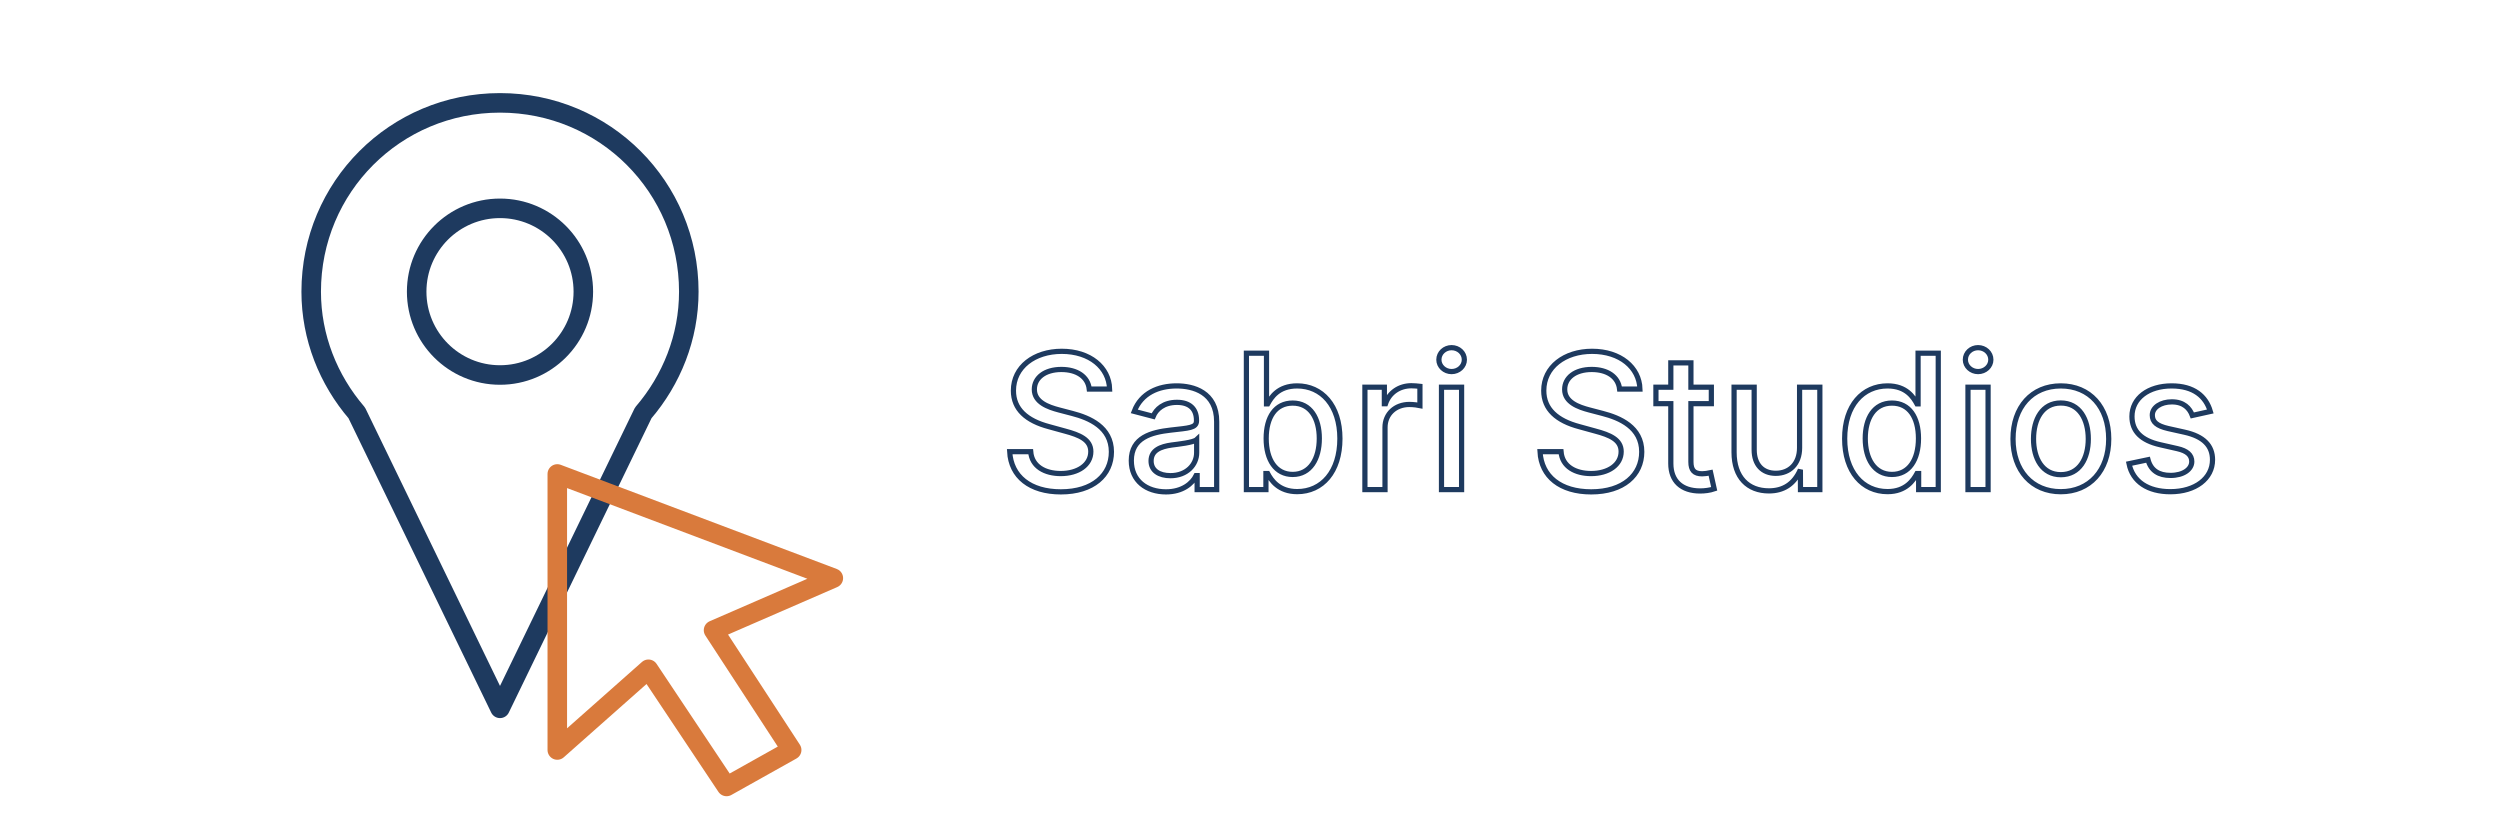
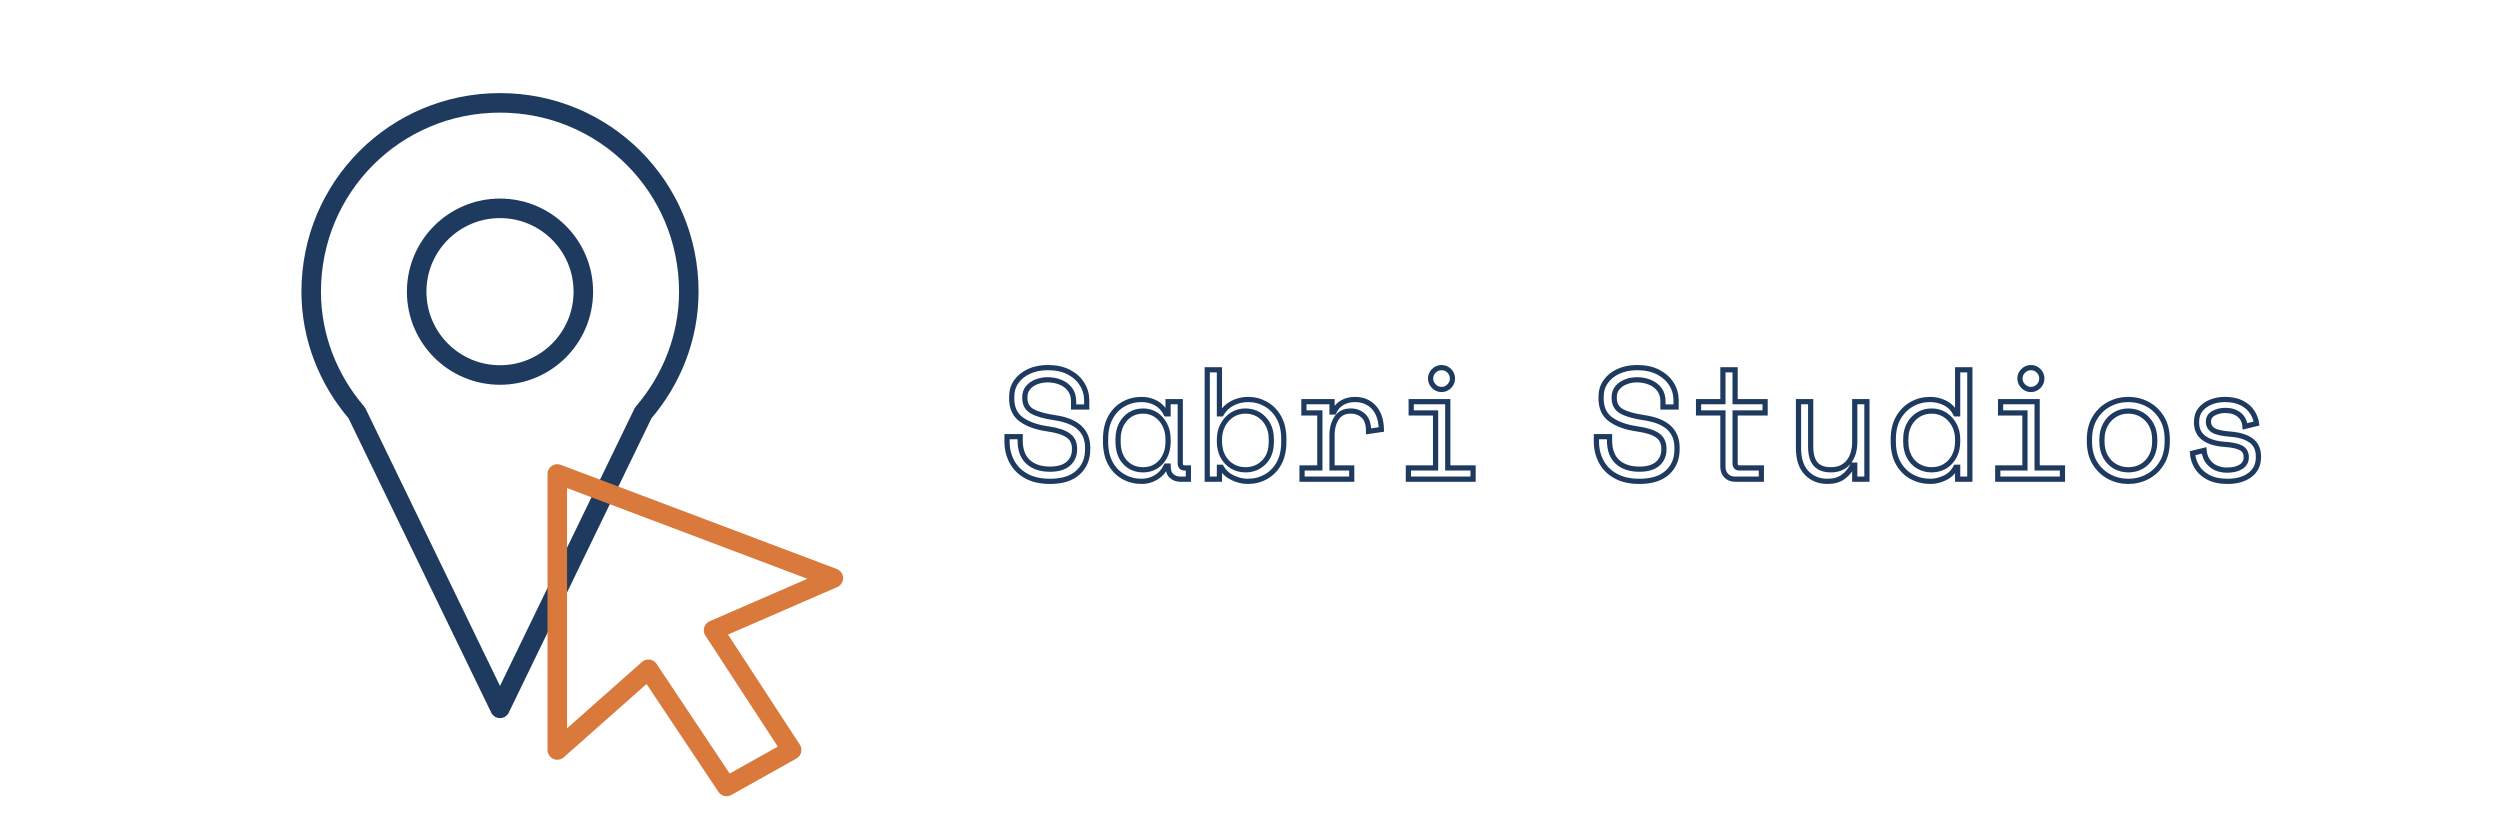
<svg xmlns="http://www.w3.org/2000/svg" viewBox="0 0 480 160" fill="none" role="img" aria-label="Sabri Studios - Logotipo Horizontal Outline">
  <g id="Logotype_Outline" transform="translate(32, 16)">
    <g transform="translate(0, 0) scale(0.25)">
      <path stroke="#1E3A5F" stroke-width="15" stroke-linecap="round" stroke-linejoin="round" fill="none" d="M256,15 C175.6,15 111,79.6 111,160 c0,35.1 13.2,67.7 35,93.1 L256,480 l110-226.9 c21.8-25.4 35-58 35-93.1 C401,79.6 336.4,15 256,15 z" />
      <circle stroke="#1E3A5F" stroke-width="15" cx="256" cy="160" r="64" fill="none" />
      <path stroke="#D97A3C" stroke-width="15" stroke-linecap="round" stroke-linejoin="round" fill="none" d="M300,300 L512,380 L420,420 L480,512 L430,540 L370,450 L300,512 Z" />
    </g>
-     <text x="160" y="78" font-family="Inter, 'Space Grotesk', sans-serif" font-size="36" font-weight="500" fill="none" stroke="#1E3A5F" stroke-width="1" letter-spacing="0.5">Sabri Studios</text>
+     <path id="Wordmark" fill="none" stroke="#1E3A5F" stroke-width="1" d="M169.6 76.42Q166.9 76.42 165.07 75.41Q163.24 74.41 162.3 72.67Q161.35 70.93 161.35 68.74V67.84H163.87V68.56Q163.87 71.29 165.4 72.69Q166.93 74.08 169.6 74.08Q171.94 74.08 173.12 73.03Q174.31 71.98 174.31 70.3V70.12Q174.31 68.47 173.09 67.6Q171.88 66.73 169.15 66.34Q166 65.89 164.12 64.56Q162.25 63.22 162.25 60.52V60.16Q162.25 58.51 163.13 57.27Q164.02 56.02 165.58 55.3Q167.14 54.58 169.18 54.58Q171.55 54.58 173.22 55.45Q174.88 56.32 175.76 57.75Q176.65 59.17 176.65 60.88V62.14H174.13V61.06Q174.13 59.68 173.44 58.77Q172.75 57.85 171.61 57.39Q170.47 56.92 169.15 56.92Q168.01 56.92 167 57.31Q166 57.7 165.38 58.44Q164.77 59.17 164.77 60.25V60.43Q164.77 62.17 166.18 62.97Q167.59 63.76 170.41 64.18Q173.71 64.66 175.27 66.1Q176.83 67.54 176.83 69.94V70.3Q176.83 73.03 174.98 74.72Q173.14 76.42 169.6 76.42ZM187.23 76.42Q185.28 76.42 183.71 75.53Q182.13 74.65 181.2 72.96Q180.27 71.26 180.27 68.8V68.32Q180.27 65.89 181.2 64.18Q182.13 62.47 183.71 61.59Q185.28 60.7 187.17 60.7Q188.7 60.7 189.95 61.38Q191.19 62.05 191.91 63.46H192.27V61.12H194.61V72.94Q194.61 73.84 195.42 73.84H196.17V76H194.58Q193.65 76 192.96 75.4Q192.27 74.8 192.27 73.48H191.91Q191.19 74.95 189.92 75.69Q188.64 76.42 187.23 76.42ZM187.47 74.2Q189.57 74.2 190.92 72.7Q192.27 71.2 192.27 68.74V68.38Q192.27 66.79 191.64 65.56Q191.01 64.33 189.93 63.62Q188.85 62.92 187.47 62.92Q186.09 62.92 185.01 63.59Q183.93 64.27 183.3 65.48Q182.67 66.7 182.67 68.32V68.8Q182.67 71.32 184.02 72.76Q185.37 74.2 187.47 74.2ZM207.59 76.42Q206.15 76.42 204.71 75.75Q203.27 75.07 202.49 73.72H202.13V76H199.79V55H202.13V63.46H202.49Q203.27 62.11 204.65 61.41Q206.03 60.7 207.65 60.7Q209.48 60.7 211.04 61.59Q212.6 62.47 213.55 64.16Q214.49 65.86 214.49 68.26V68.86Q214.49 71.29 213.56 72.97Q212.63 74.65 211.06 75.53Q209.48 76.42 207.59 76.42ZM207.11 74.2Q209.24 74.2 210.67 72.76Q212.09 71.32 212.09 68.86V68.26Q212.09 66.67 211.43 65.47Q210.77 64.27 209.65 63.59Q208.52 62.92 207.11 62.92Q205.73 62.92 204.61 63.62Q203.48 64.33 202.81 65.56Q202.13 66.79 202.13 68.38V68.74Q202.13 70.39 202.79 71.62Q203.45 72.85 204.59 73.53Q205.73 74.2 207.11 74.2ZM217.99 76V73.84H221.41V63.28H218.35V61.12H223.75V63.1H224.11Q224.68 61.87 225.75 61.29Q226.81 60.7 228.13 60.7Q230.35 60.7 231.75 62.17Q233.14 63.64 233.23 66.46L230.77 66.82Q230.77 64.75 229.78 63.84Q228.79 62.92 227.35 62.92Q225.52 62.92 224.64 64.25Q223.75 65.59 223.75 67.54V73.84H227.53V76ZM244.77 58.78Q243.93 58.78 243.3 58.15Q242.67 57.52 242.67 56.68Q242.67 55.81 243.3 55.2Q243.93 54.58 244.77 54.58Q245.64 54.58 246.26 55.2Q246.87 55.81 246.87 56.68Q246.87 57.52 246.26 58.15Q245.64 58.78 244.77 58.78ZM238.41 76V73.84H243.63V63.28H238.95V61.12H245.97V73.84H250.83V76ZM282.76 76.42Q280.06 76.42 278.23 75.41Q276.4 74.41 275.46 72.67Q274.51 70.93 274.51 68.74V67.84H277.03V68.56Q277.03 71.29 278.56 72.69Q280.09 74.08 282.76 74.08Q285.1 74.08 286.29 73.03Q287.47 71.98 287.47 70.3V70.12Q287.47 68.47 286.26 67.6Q285.04 66.73 282.31 66.34Q279.16 65.89 277.29 64.56Q275.41 63.22 275.41 60.52V60.16Q275.41 58.51 276.3 57.27Q277.18 56.02 278.74 55.3Q280.3 54.58 282.34 54.58Q284.71 54.58 286.38 55.45Q288.04 56.32 288.93 57.75Q289.81 59.17 289.81 60.88V62.14H287.29V61.06Q287.29 59.68 286.6 58.77Q285.91 57.85 284.77 57.39Q283.63 56.92 282.31 56.92Q281.17 56.92 280.17 57.31Q279.16 57.7 278.55 58.44Q277.93 59.17 277.93 60.25V60.43Q277.93 62.17 279.34 62.97Q280.75 63.76 283.57 64.18Q286.87 64.66 288.43 66.1Q289.99 67.54 289.99 69.94V70.3Q289.99 73.03 288.15 74.72Q286.3 76.42 282.76 76.42ZM301.11 76Q300.09 76 299.45 75.34Q298.8 74.68 298.8 73.66V63.28H294.12V61.12H298.8V55H301.14V61.12H306.9V63.28H301.14V72.94Q301.14 73.84 301.95 73.84H306.18V76ZM318.89 76.42Q316.43 76.42 314.87 74.8Q313.31 73.18 313.31 70V61.12H315.65V69.7Q315.65 72.04 316.61 73.12Q317.57 74.2 319.55 74.2Q321.68 74.2 322.9 72.75Q324.11 71.29 324.11 68.86V61.12H326.45V76H324.11V73.3H323.75Q323.03 74.74 321.86 75.58Q320.69 76.42 318.89 76.42ZM338.65 76.42Q336.67 76.42 335.05 75.53Q333.43 74.65 332.47 72.94Q331.51 71.23 331.51 68.8V68.32Q331.51 65.89 332.49 64.19Q333.46 62.5 335.07 61.6Q336.67 60.7 338.59 60.7Q340.12 60.7 341.46 61.38Q342.79 62.05 343.51 63.46H343.87V55H346.21V76H343.87V73.72H343.51Q342.79 75.1 341.4 75.76Q340 76.42 338.65 76.42ZM338.89 74.2Q340.3 74.2 341.43 73.53Q342.55 72.85 343.21 71.62Q343.87 70.39 343.87 68.74V68.38Q343.87 66.79 343.2 65.56Q342.52 64.33 341.4 63.62Q340.27 62.92 338.89 62.92Q337.48 62.92 336.36 63.59Q335.23 64.27 334.57 65.48Q333.91 66.7 333.91 68.32V68.8Q333.91 70.45 334.56 71.66Q335.2 72.88 336.34 73.54Q337.48 74.2 338.89 74.2ZM357.93 58.78Q357.09 58.78 356.46 58.15Q355.83 57.52 355.83 56.68Q355.83 55.81 356.46 55.2Q357.09 54.58 357.93 54.58Q358.8 54.58 359.42 55.2Q360.03 55.81 360.03 56.68Q360.03 57.52 359.42 58.15Q358.8 58.78 357.93 58.78ZM351.57 76V73.84H356.79V63.28H352.11V61.12H359.13V73.84H363.99V76ZM376.64 76.42Q374.66 76.42 372.97 75.52Q371.27 74.62 370.22 72.91Q369.17 71.2 369.17 68.74V68.38Q369.17 65.95 370.22 64.22Q371.27 62.5 372.97 61.6Q374.66 60.7 376.64 60.7Q378.62 60.7 380.32 61.6Q382.01 62.5 383.06 64.22Q384.11 65.95 384.11 68.38V68.74Q384.11 71.2 383.06 72.91Q382.01 74.62 380.32 75.52Q378.62 76.42 376.64 76.42ZM376.64 74.2Q378.08 74.2 379.22 73.54Q380.36 72.88 381.04 71.65Q381.71 70.42 381.71 68.74V68.38Q381.71 66.76 381.04 65.53Q380.36 64.3 379.21 63.61Q378.05 62.92 376.64 62.92Q375.23 62.92 374.08 63.61Q372.92 64.3 372.25 65.53Q371.57 66.76 371.57 68.38V68.74Q371.57 70.42 372.25 71.65Q372.92 72.88 374.08 73.54Q375.23 74.2 376.64 74.2ZM395.74 76.42Q393.43 76.42 391.96 75.62Q390.49 74.83 389.77 73.59Q389.05 72.34 388.96 71.02L391.18 70.48Q391.33 72.19 392.52 73.22Q393.7 74.26 395.62 74.26Q397.27 74.26 398.28 73.62Q399.28 72.97 399.28 71.8Q399.28 70.54 398.29 70Q397.3 69.46 395.08 69.31Q392.53 69.13 391.14 68.09Q389.74 67.06 389.74 65.14V64.96Q389.74 63.55 390.52 62.6Q391.3 61.66 392.53 61.18Q393.76 60.7 395.14 60.7Q397.12 60.7 398.43 61.38Q399.73 62.05 400.42 63.12Q401.11 64.18 401.26 65.32L399.04 65.86Q398.92 64.42 397.9 63.61Q396.88 62.8 395.26 62.8Q394 62.8 393.01 63.34Q392.02 63.88 392.02 64.96Q392.02 66.04 392.94 66.61Q393.85 67.18 396.28 67.36Q398.86 67.57 400.24 68.6Q401.62 69.64 401.62 71.62V71.8Q401.62 73.96 399.99 75.19Q398.35 76.42 395.74 76.42Z" />
  </g>
</svg>
